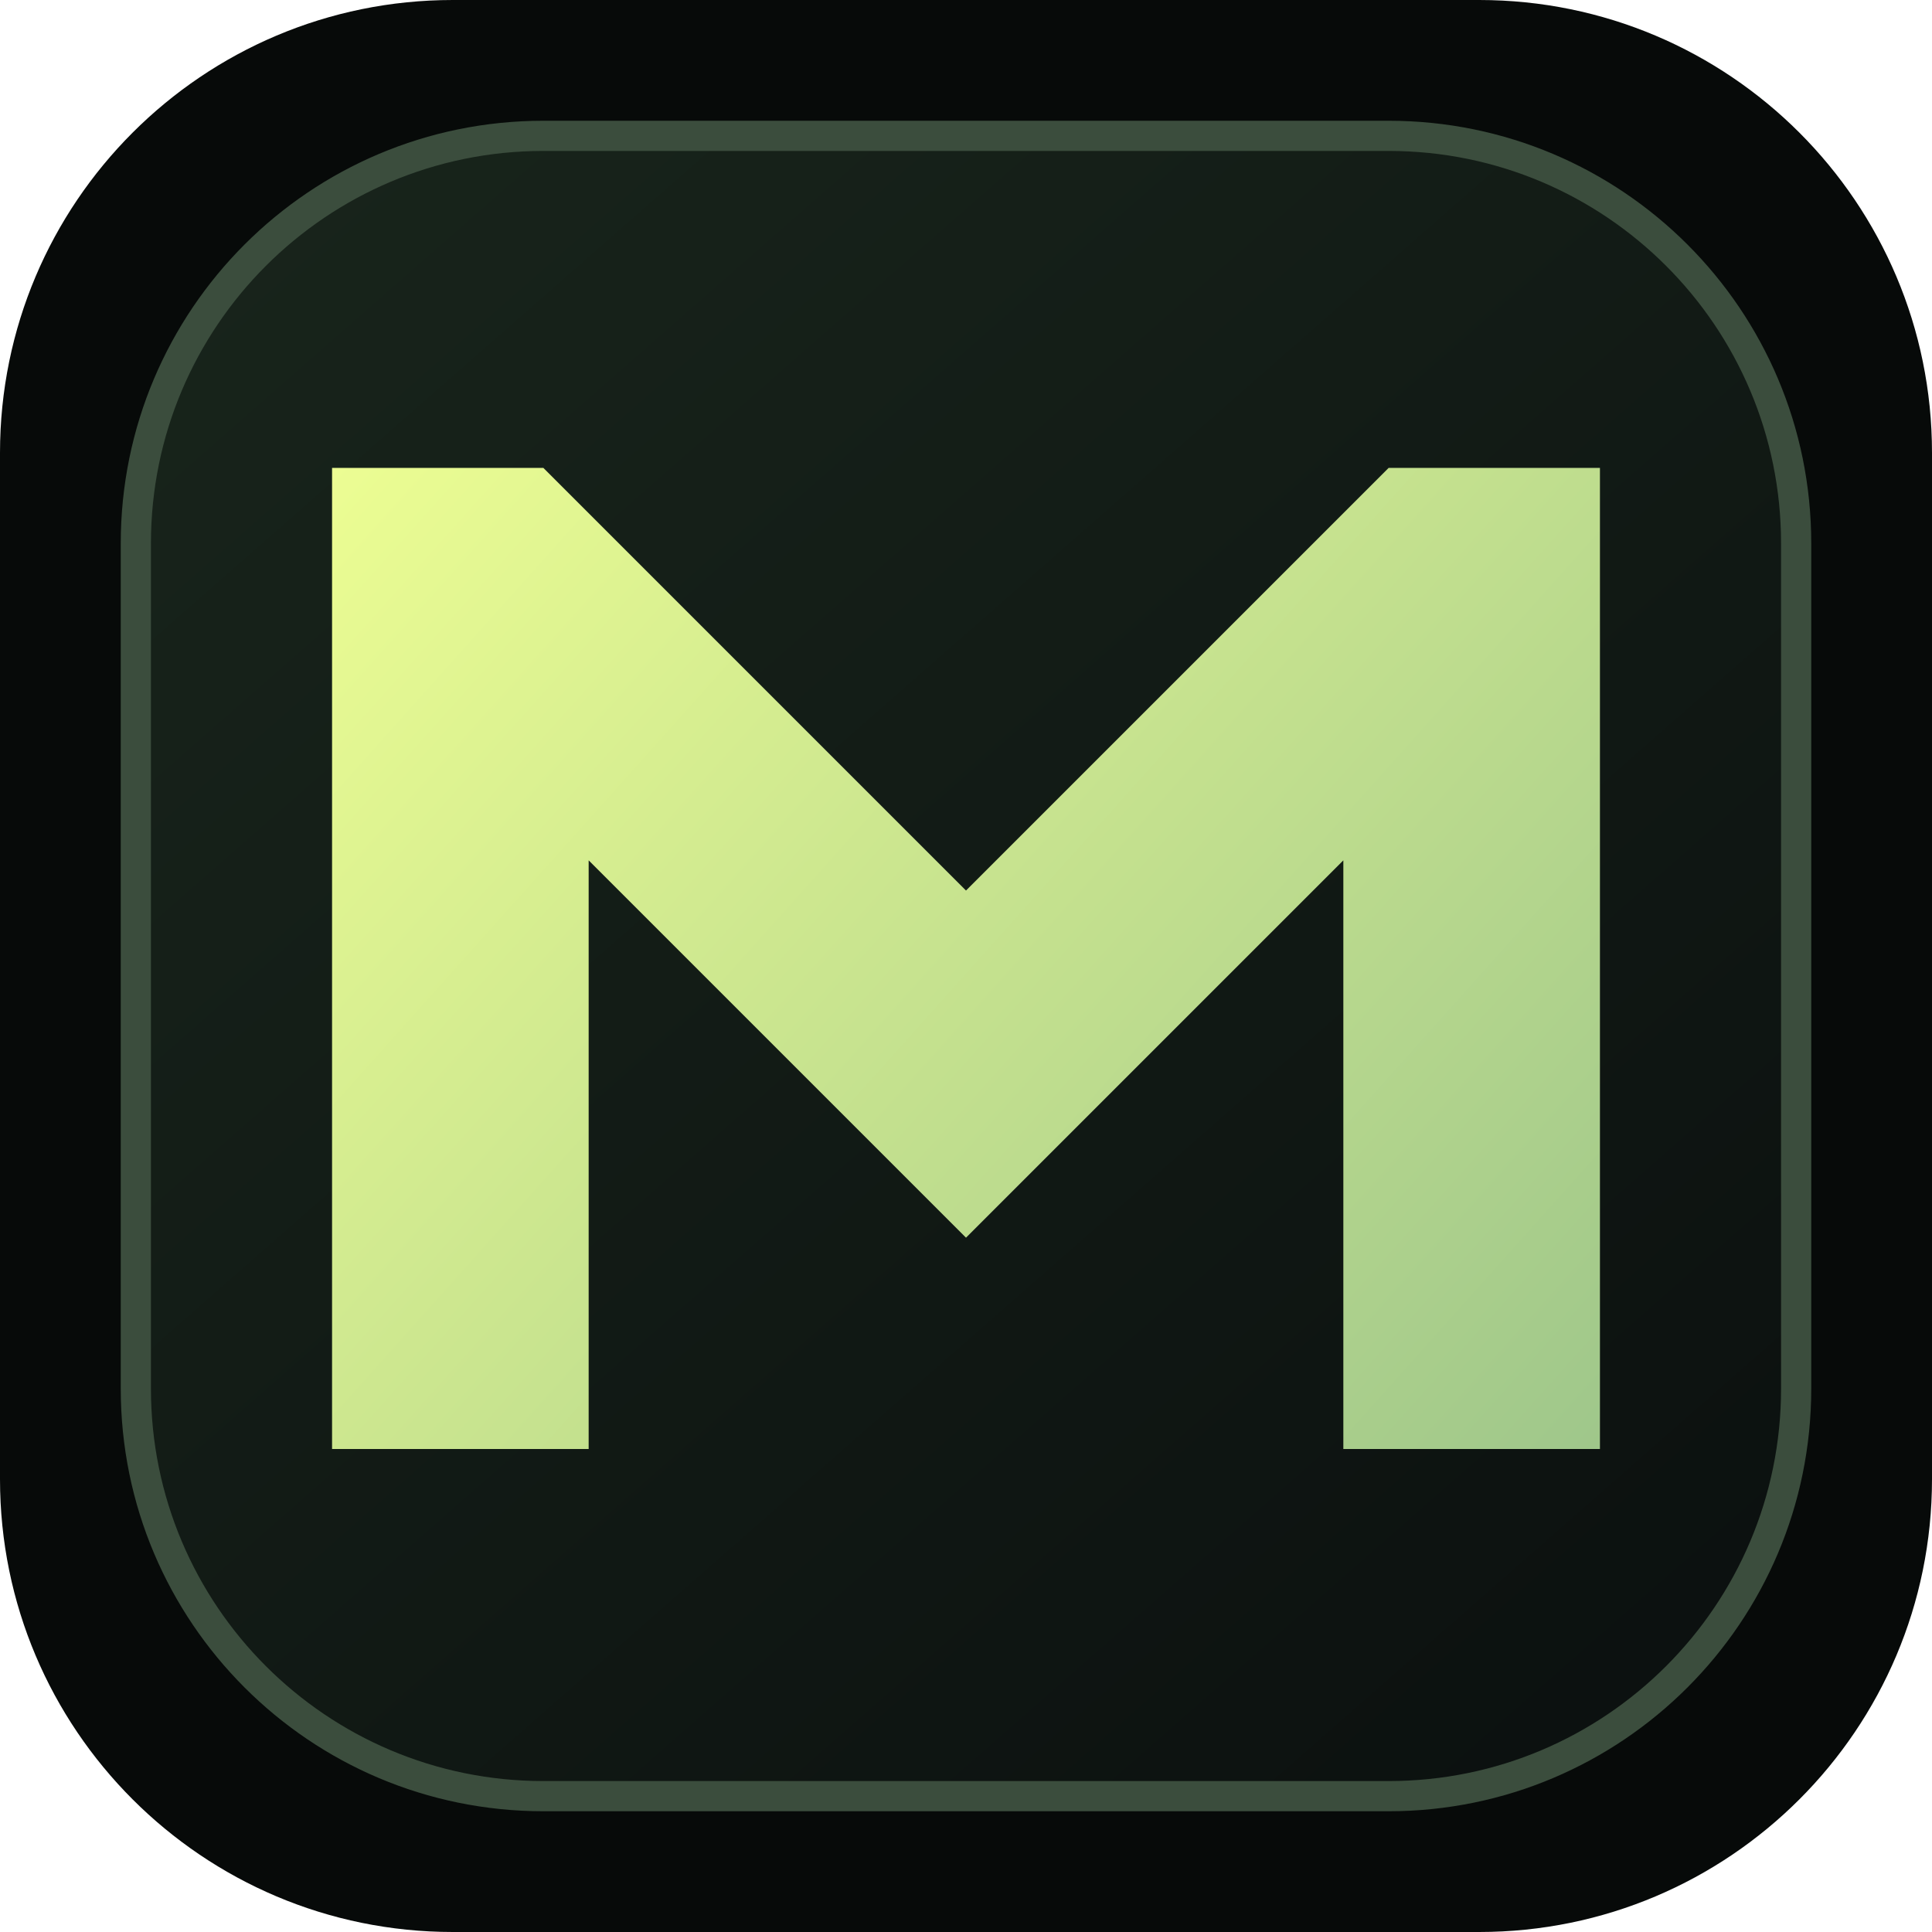
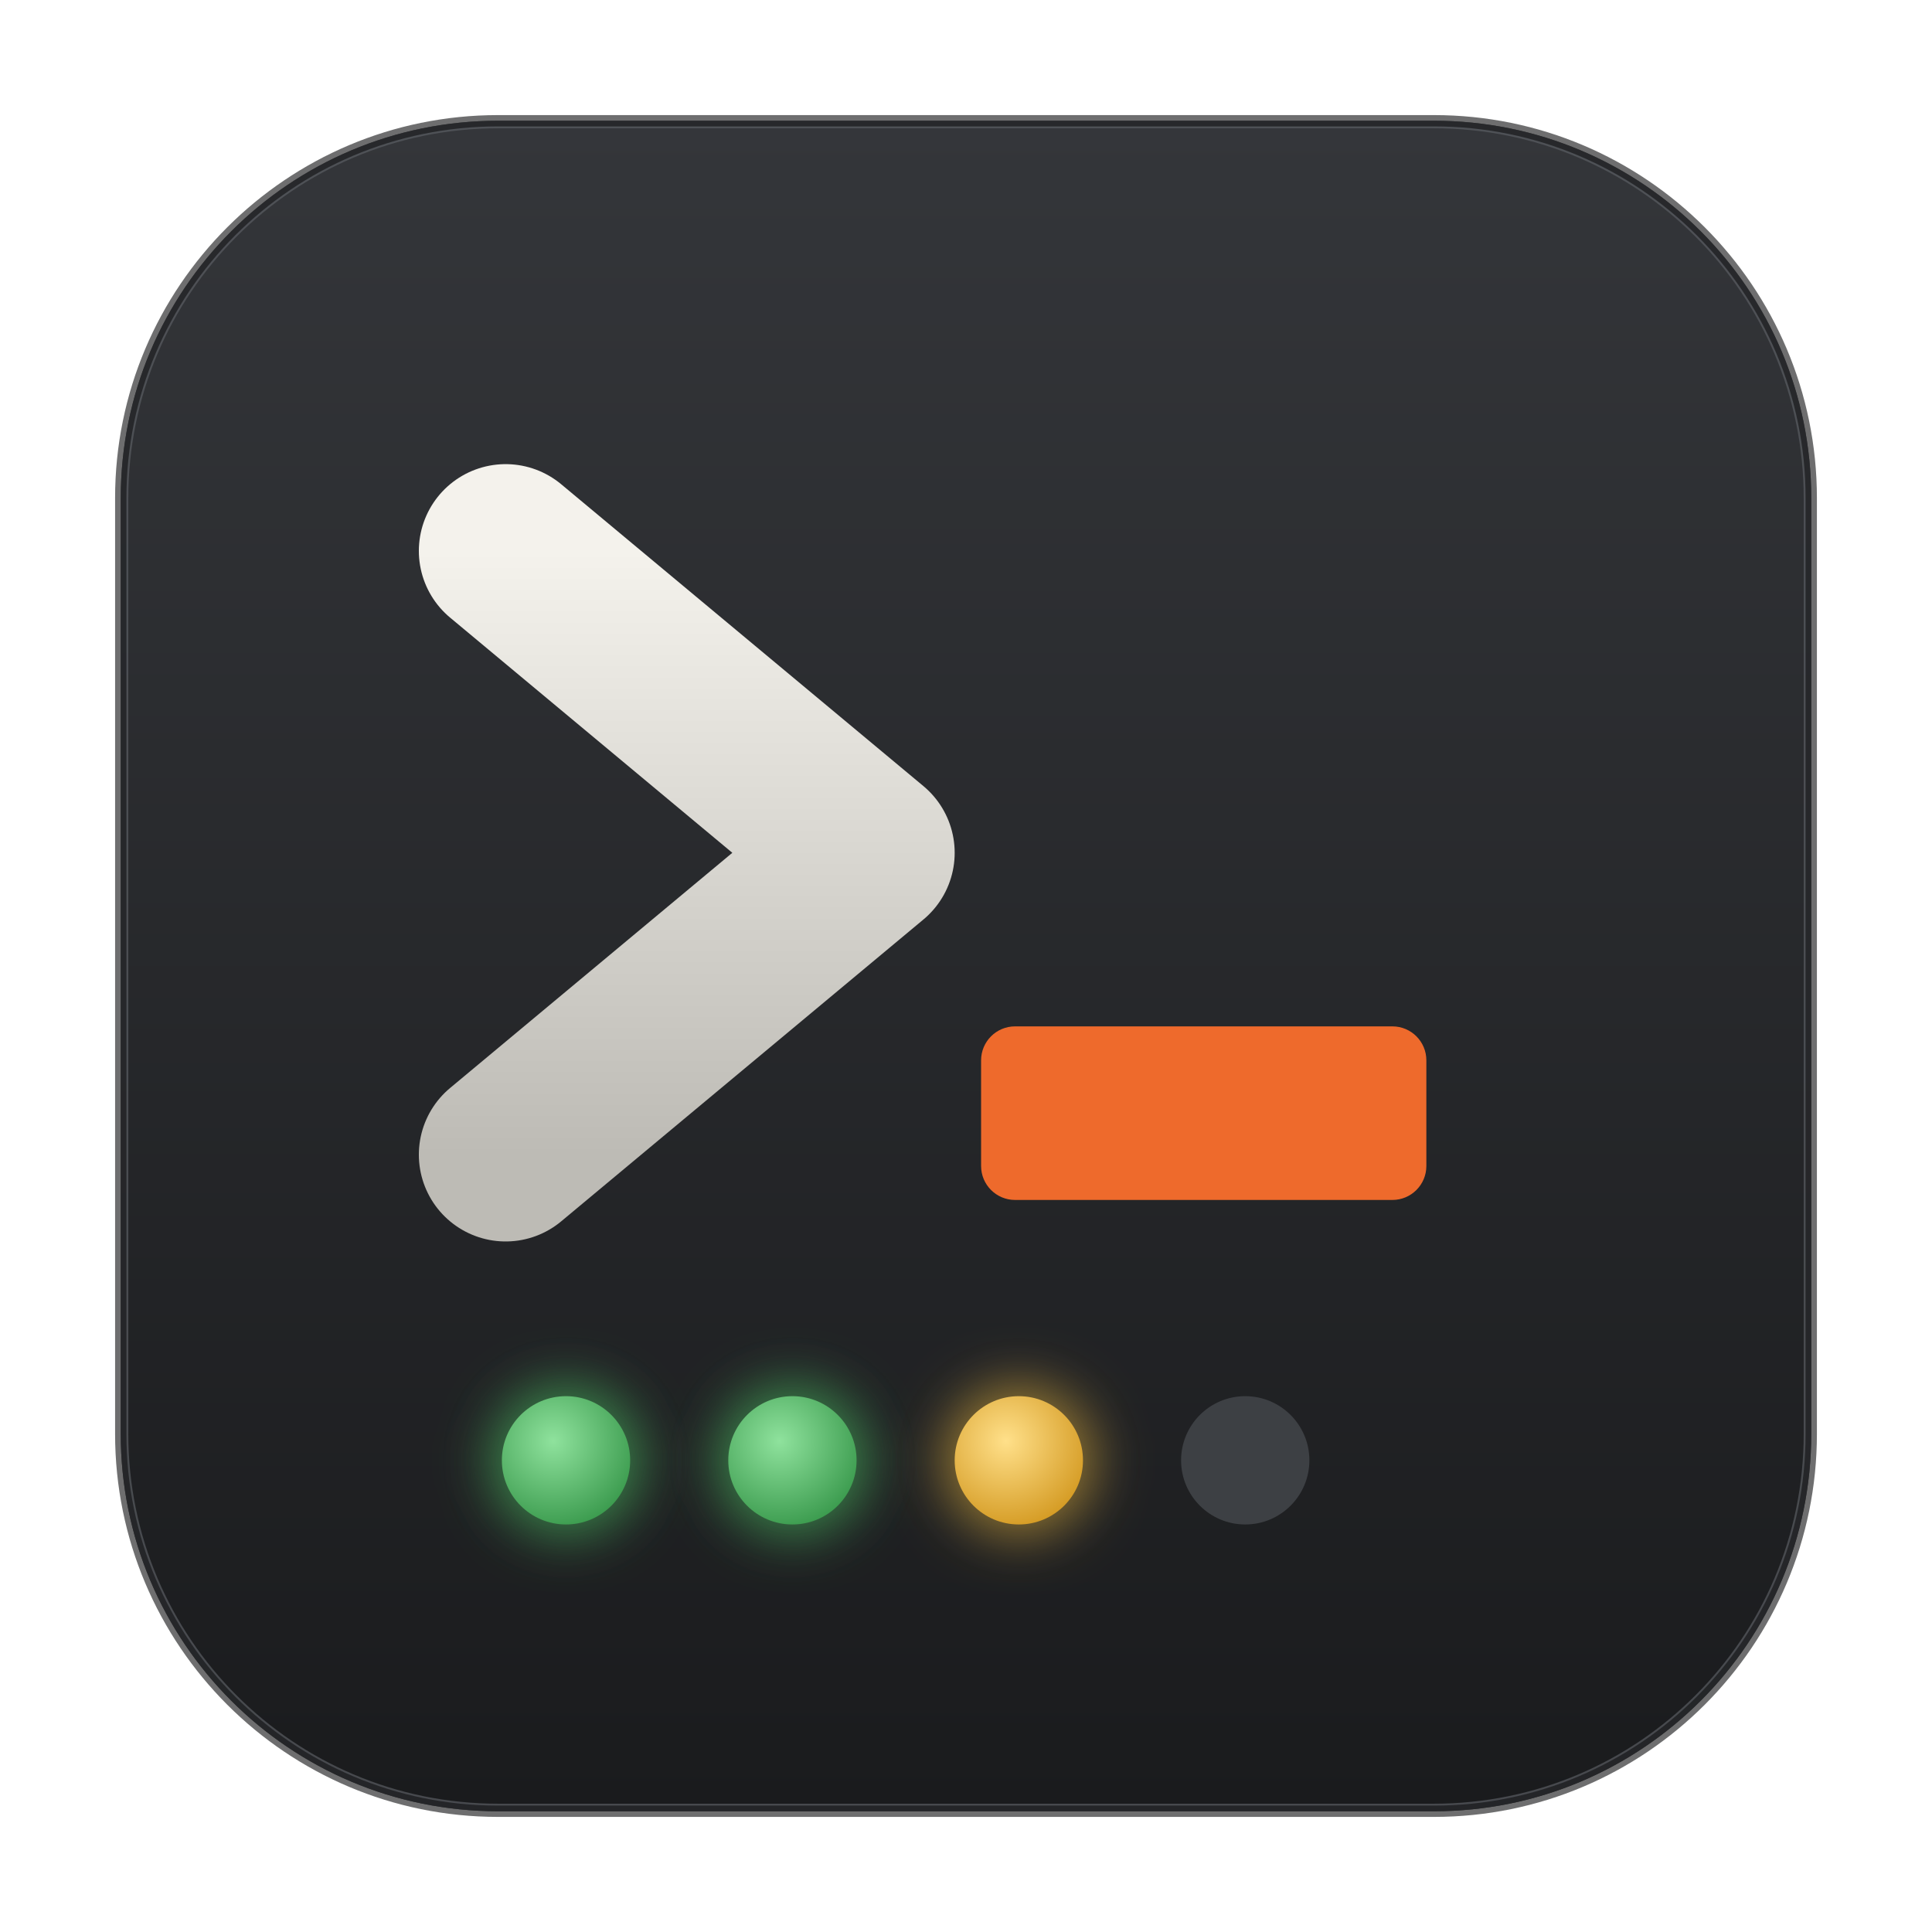
- <svg xmlns="http://www.w3.org/2000/svg" width="128" height="128" viewBox="0 0 128 128">
+ <svg xmlns="http://www.w3.org/2000/svg" width="1024" height="1024" viewBox="0 0 1024 1024">
  <defs>
-     <linearGradient id="mark" x1="21" y1="26" x2="107" y2="103" gradientUnits="userSpaceOnUse">
-       <stop stop-color="#efff93" />
-       <stop offset="1" stop-color="#9bc48a" />
+     <linearGradient id="tile" x1="0" y1="0" x2="0" y2="1">
+       <stop offset="0" stop-color="#34363a" />
+       <stop offset="1" stop-color="#1a1b1d" />
    </linearGradient>
-     <linearGradient id="surface" x1="18" y1="12" x2="111" y2="118" gradientUnits="userSpaceOnUse">
-       <stop stop-color="#18241b" />
-       <stop offset="1" stop-color="#0b100f" />
+     <linearGradient id="alu" x1="0" y1="0" x2="0" y2="1">
+       <stop offset="0" stop-color="#f4f2ec" />
+       <stop offset="1" stop-color="#bdbbb5" />
    </linearGradient>
+     <radialGradient id="green" cx=".4" cy=".35" r=".7">
+       <stop offset="0" stop-color="#8fe29d" />
+       <stop offset="1" stop-color="#3a9a4d" />
+     </radialGradient>
+     <radialGradient id="amber" cx=".4" cy=".35" r=".7">
+       <stop offset="0" stop-color="#ffe08a" />
+       <stop offset="1" stop-color="#d49a22" />
+     </radialGradient>
+     <filter id="glow" x="-1" y="-1" width="3" height="3">
+       <feGaussianBlur stdDeviation="14" />
+     </filter>
  </defs>
-   <rect width="128" height="128" rx="30" fill="#070a09" />
-   <rect x="9" y="9" width="110" height="110" rx="27" fill="url(#surface)" stroke="#3b4d3d" stroke-width="2" />
-   <path d="M22 96V31H36L64 59L92 31H106V96H89V57L64 82L39 57V96H22Z" fill="url(#mark)" />
+   <rect x="64" y="64" width="896" height="896" rx="200" fill="url(#tile)" />
+   <rect x="66" y="66" width="892" height="892" rx="198" fill="none" stroke="#5a5d62" stroke-width="4" opacity=".7" />
+   <rect x="64" y="64" width="896" height="896" rx="200" fill="none" stroke="#0d0e0f" stroke-width="6" opacity=".6" />
+   <path d="M268 292 L460 452 L268 612" fill="none" stroke="url(#alu)" stroke-width="92" stroke-linecap="round" stroke-linejoin="round" />
+   <rect x="520" y="544" width="236" height="92" rx="18" fill="#ee6a2c" />
+   <g>
+     <circle cx="300" cy="774" r="40" fill="#47b05c" filter="url(#glow)" opacity=".7" />
+     <circle cx="420" cy="774" r="40" fill="#47b05c" filter="url(#glow)" opacity=".7" />
+     <circle cx="540" cy="774" r="40" fill="#e7b53c" filter="url(#glow)" opacity=".6" />
+     <circle cx="300" cy="774" r="34" fill="url(#green)" />
+     <circle cx="420" cy="774" r="34" fill="url(#green)" />
+     <circle cx="540" cy="774" r="34" fill="url(#amber)" />
+     <circle cx="660" cy="774" r="34" fill="#3d4044" />
+   </g>
</svg>
